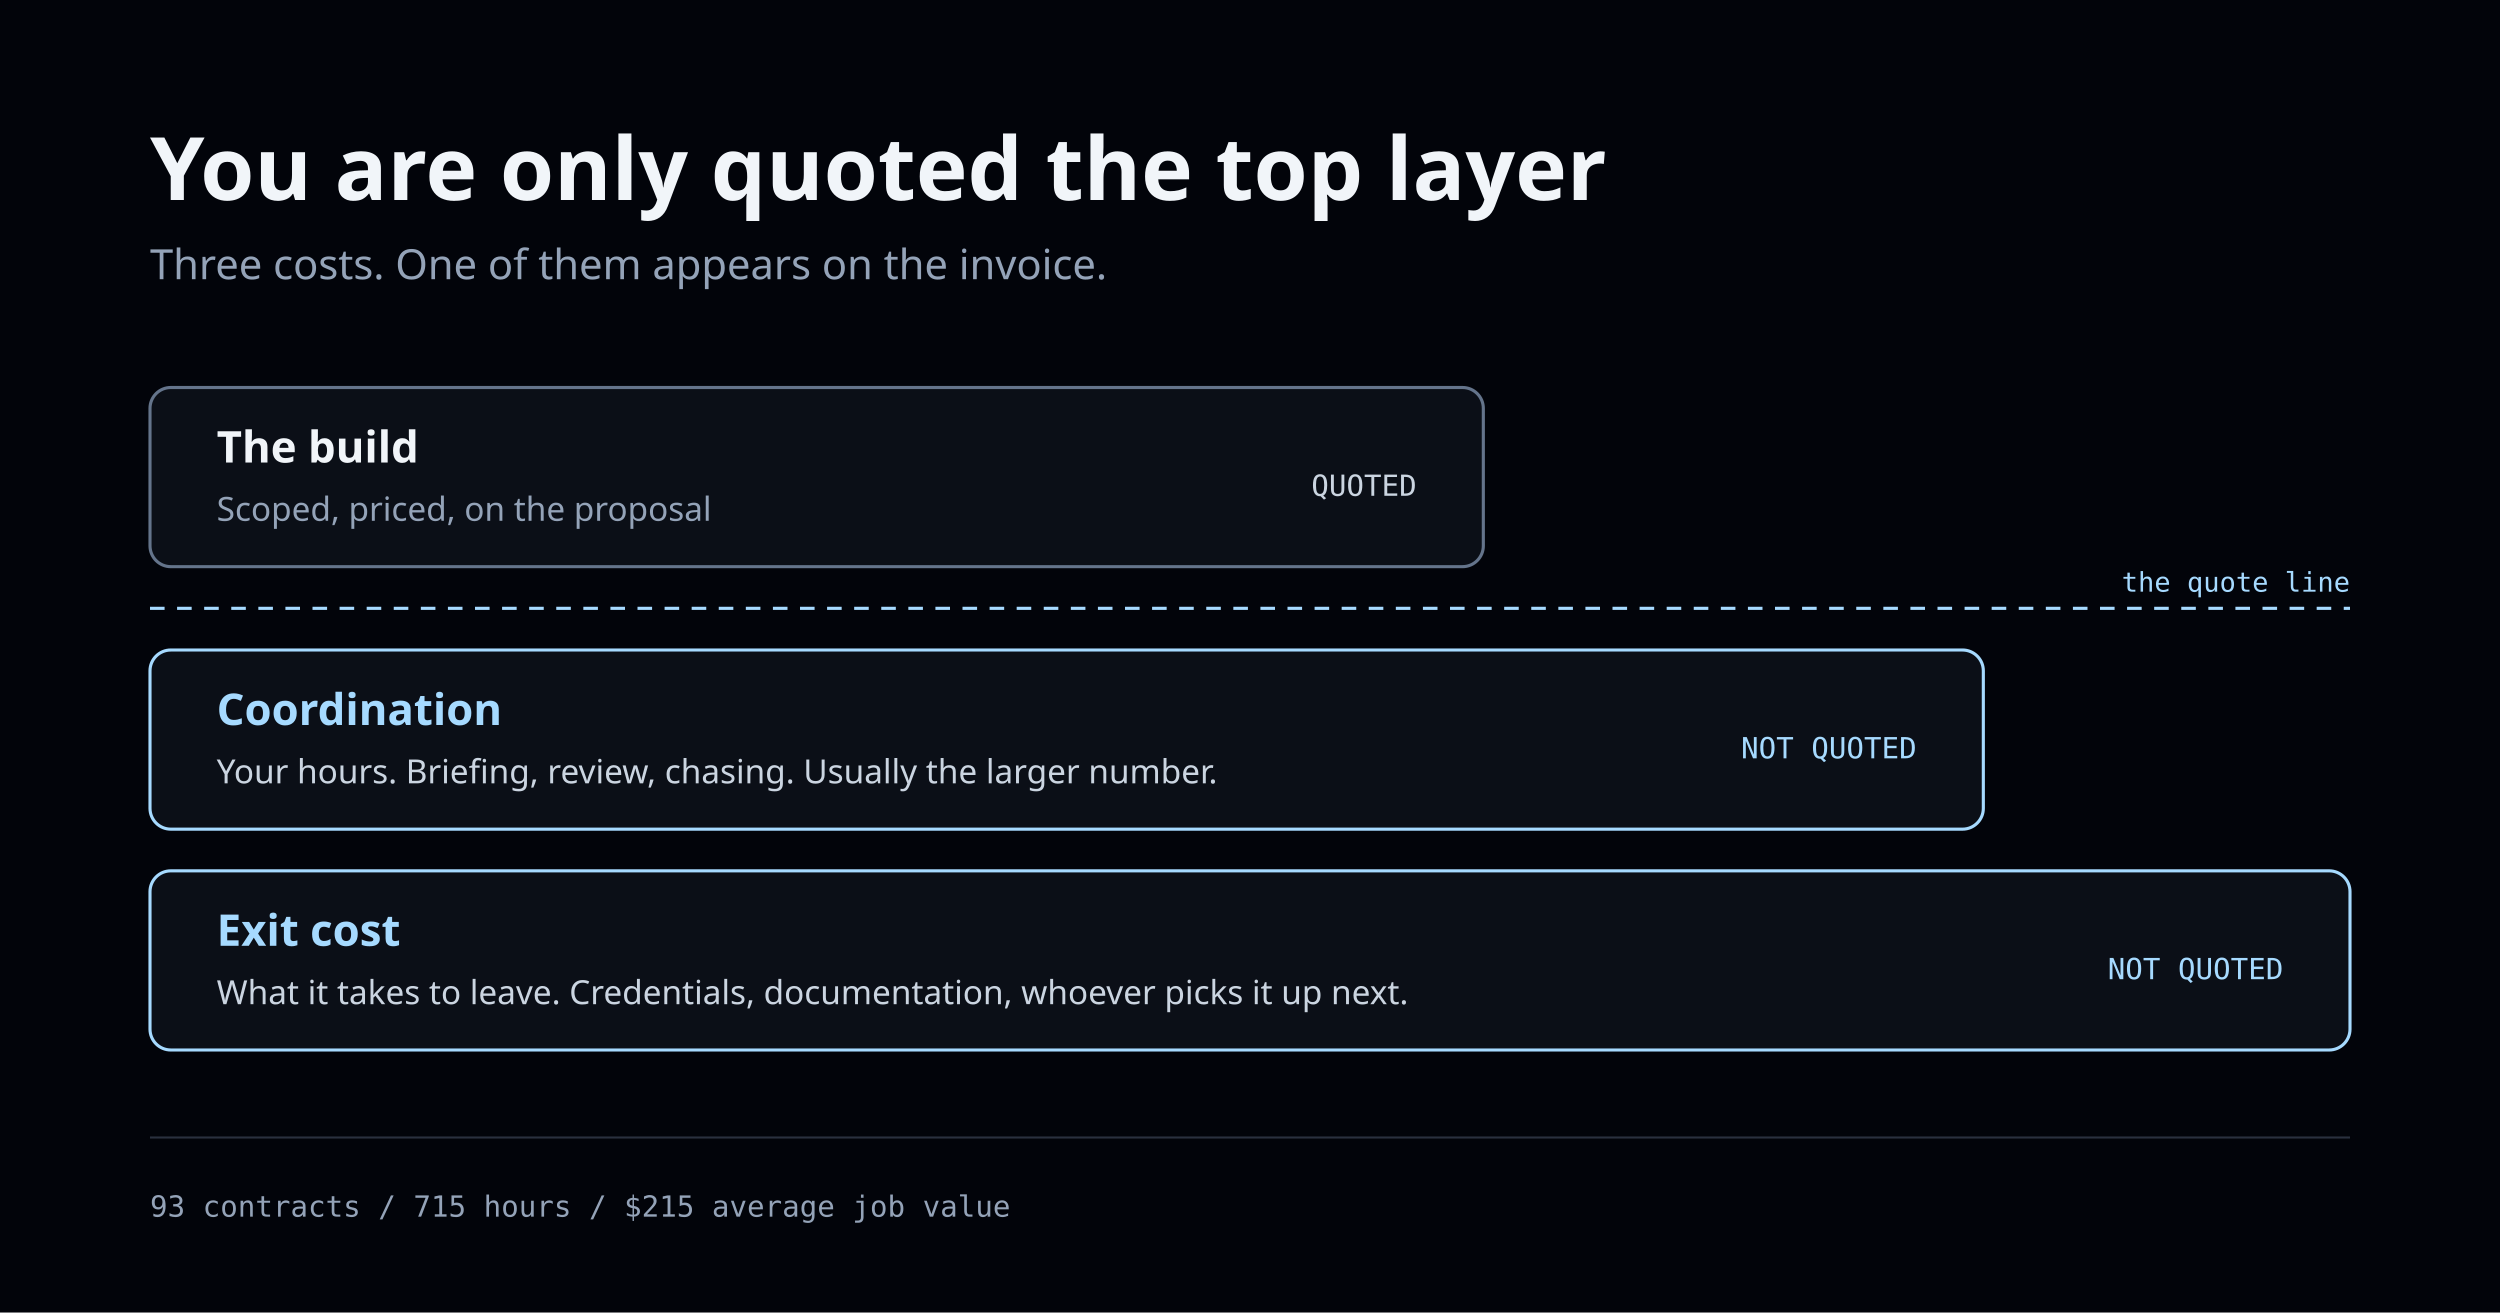
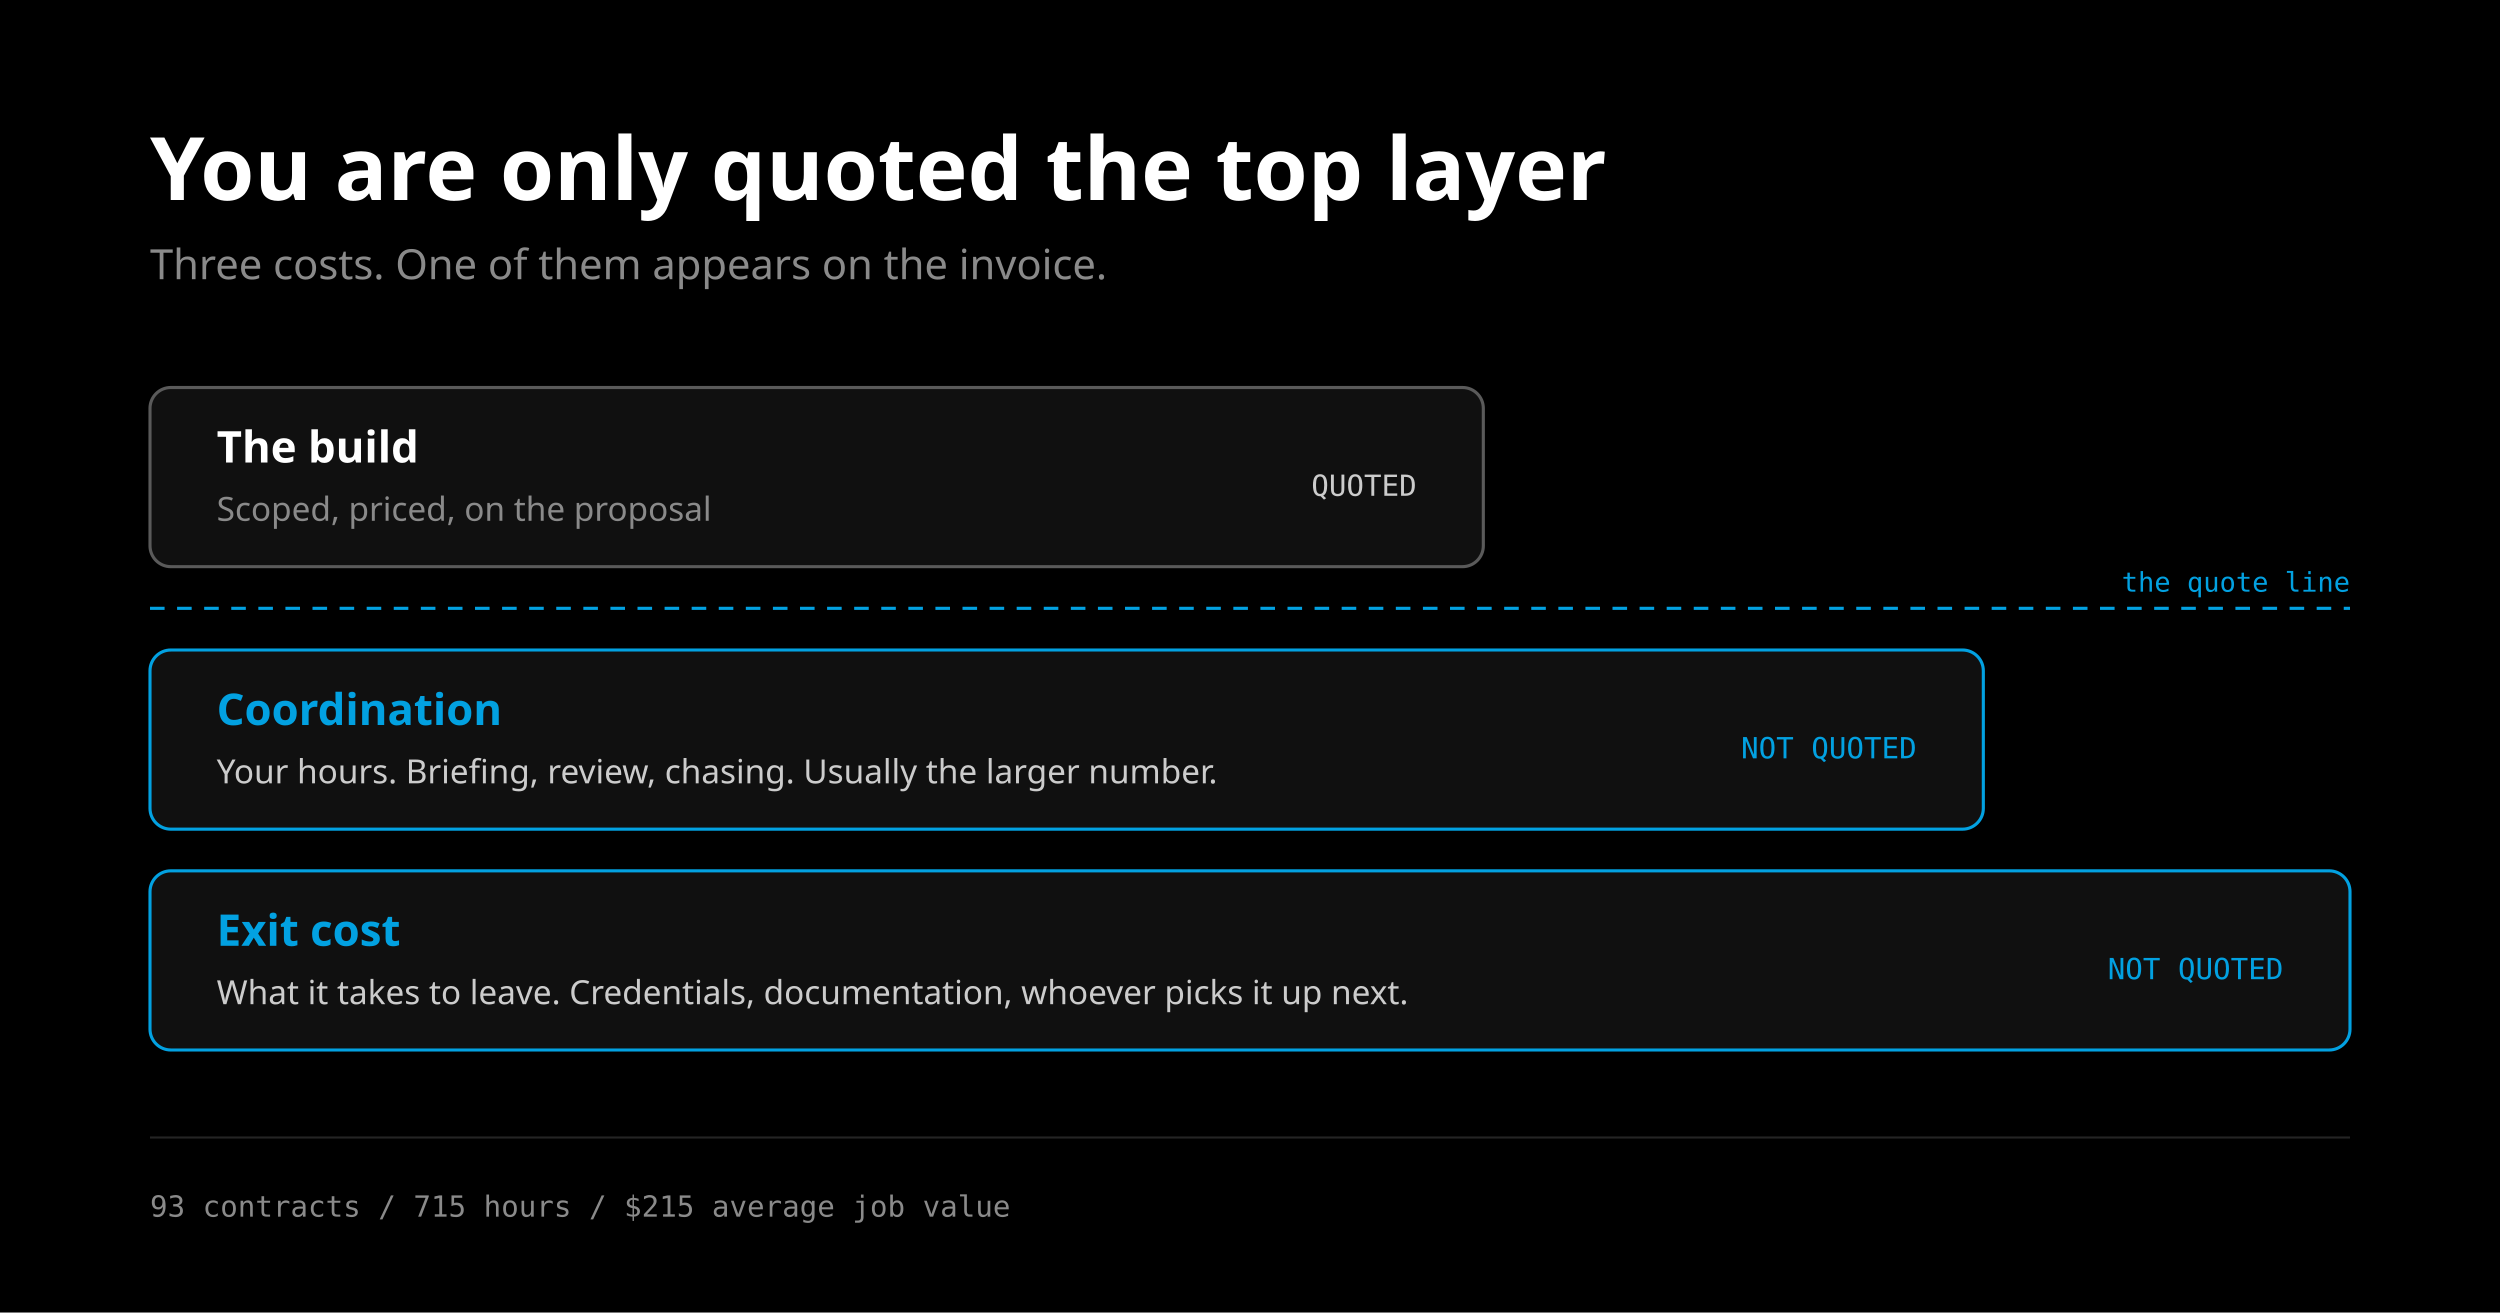
<svg xmlns="http://www.w3.org/2000/svg" viewBox="0 0 1200 630" role="img" aria-label="A three layer cost stack. Only the build layer is ever quoted. Coordination and exit cost sit below the quote line and are usually larger.">
-   <rect width="1200" height="630" fill="#02040A" />
-   <text x="72" y="96" font-family="Urbanist" font-weight="700" font-size="42" fill="#F1F5F9">You are only quoted the top layer</text>
-   <text x="72" y="134" font-family="Urbanist" font-weight="400" font-size="20" fill="#94A3B8">Three costs. One of them appears on the invoice.</text>
-   <rect x="72" y="186" width="640" height="86" rx="10" fill="#0B0F17" stroke="#64748B" stroke-width="1.5" />
-   <text x="104" y="222" font-family="Urbanist" font-weight="700" font-size="21" fill="#F1F5F9">The build</text>
-   <text x="104" y="250" font-family="Urbanist" font-weight="400" font-size="16" fill="#94A3B8">Scoped, priced, on the proposal</text>
-   <text x="680" y="238" text-anchor="end" font-family="ui-monospace, Consolas, monospace" font-size="14" fill="#CBD5E1">QUOTED</text>
-   <line x1="72" y1="292" x2="1128" y2="292" stroke="#A6DAFF" stroke-width="1.5" stroke-dasharray="7 6" />
-   <text x="1128" y="284" text-anchor="end" font-family="ui-monospace, Consolas, monospace" font-size="13" fill="#A6DAFF">the quote line</text>
-   <rect x="72" y="312" width="880" height="86" rx="10" fill="#0B0F17" stroke="#A6DAFF" stroke-width="1.5" />
-   <text x="104" y="348" font-family="Urbanist" font-weight="700" font-size="21" fill="#A6DAFF">Coordination</text>
-   <text x="104" y="376" font-family="Urbanist" font-weight="400" font-size="16" fill="#CBD5E1">Your hours. Briefing, review, chasing. Usually the larger number.</text>
-   <text x="920" y="364" text-anchor="end" font-family="ui-monospace, Consolas, monospace" font-size="14" fill="#A6DAFF">NOT QUOTED</text>
-   <rect x="72" y="418" width="1056" height="86" rx="10" fill="#0B0F17" stroke="#A6DAFF" stroke-width="1.5" />
-   <text x="104" y="454" font-family="Urbanist" font-weight="700" font-size="21" fill="#A6DAFF">Exit cost</text>
-   <text x="104" y="482" font-family="Urbanist" font-weight="400" font-size="16" fill="#CBD5E1">What it takes to leave. Credentials, documentation, whoever picks it up next.</text>
-   <text x="1096" y="470" text-anchor="end" font-family="ui-monospace, Consolas, monospace" font-size="14" fill="#A6DAFF">NOT QUOTED</text>
-   <line x1="72" y1="546" x2="1128" y2="546" stroke="#64748B" stroke-width="1" opacity="0.4" />
-   <text x="72" y="584" font-family="ui-monospace, Consolas, monospace" font-size="14" fill="#94A3B8">93 contracts / 715 hours / $215 average job value</text>
+   <rect width="1200" height="630" fill="#000000" />
+   <text x="72" y="96" font-family="Urbanist" font-weight="700" font-size="42" fill="#FFFFFF">You are only quoted the top layer</text>
+   <text x="72" y="134" font-family="Urbanist" font-weight="400" font-size="20" fill="#8A8A8A">Three costs. One of them appears on the invoice.</text>
+   <rect x="72" y="186" width="640" height="86" rx="10" fill="#101010" stroke="#5A5A5A" stroke-width="1.5" />
+   <text x="104" y="222" font-family="Urbanist" font-weight="700" font-size="21" fill="#FFFFFF">The build</text>
+   <text x="104" y="250" font-family="Urbanist" font-weight="400" font-size="16" fill="#8A8A8A">Scoped, priced, on the proposal</text>
+   <text x="680" y="238" text-anchor="end" font-family="ui-monospace, Consolas, monospace" font-size="14" fill="#CCCCCC">QUOTED</text>
+   <line x1="72" y1="292" x2="1128" y2="292" stroke="#02A1E1" stroke-width="1.5" stroke-dasharray="7 6" />
+   <text x="1128" y="284" text-anchor="end" font-family="ui-monospace, Consolas, monospace" font-size="13" fill="#02A1E1">the quote line</text>
+   <rect x="72" y="312" width="880" height="86" rx="10" fill="#101010" stroke="#02A1E1" stroke-width="1.5" />
+   <text x="104" y="348" font-family="Urbanist" font-weight="700" font-size="21" fill="#02A1E1">Coordination</text>
+   <text x="104" y="376" font-family="Urbanist" font-weight="400" font-size="16" fill="#CCCCCC">Your hours. Briefing, review, chasing. Usually the larger number.</text>
+   <text x="920" y="364" text-anchor="end" font-family="ui-monospace, Consolas, monospace" font-size="14" fill="#02A1E1">NOT QUOTED</text>
+   <rect x="72" y="418" width="1056" height="86" rx="10" fill="#101010" stroke="#02A1E1" stroke-width="1.5" />
+   <text x="104" y="454" font-family="Urbanist" font-weight="700" font-size="21" fill="#02A1E1">Exit cost</text>
+   <text x="104" y="482" font-family="Urbanist" font-weight="400" font-size="16" fill="#CCCCCC">What it takes to leave. Credentials, documentation, whoever picks it up next.</text>
+   <text x="1096" y="470" text-anchor="end" font-family="ui-monospace, Consolas, monospace" font-size="14" fill="#02A1E1">NOT QUOTED</text>
+   <line x1="72" y1="546" x2="1128" y2="546" stroke="#5A5A5A" stroke-width="1" opacity="0.4" />
+   <text x="72" y="584" font-family="ui-monospace, Consolas, monospace" font-size="14" fill="#8A8A8A">93 contracts / 715 hours / $215 average job value</text>
</svg>
